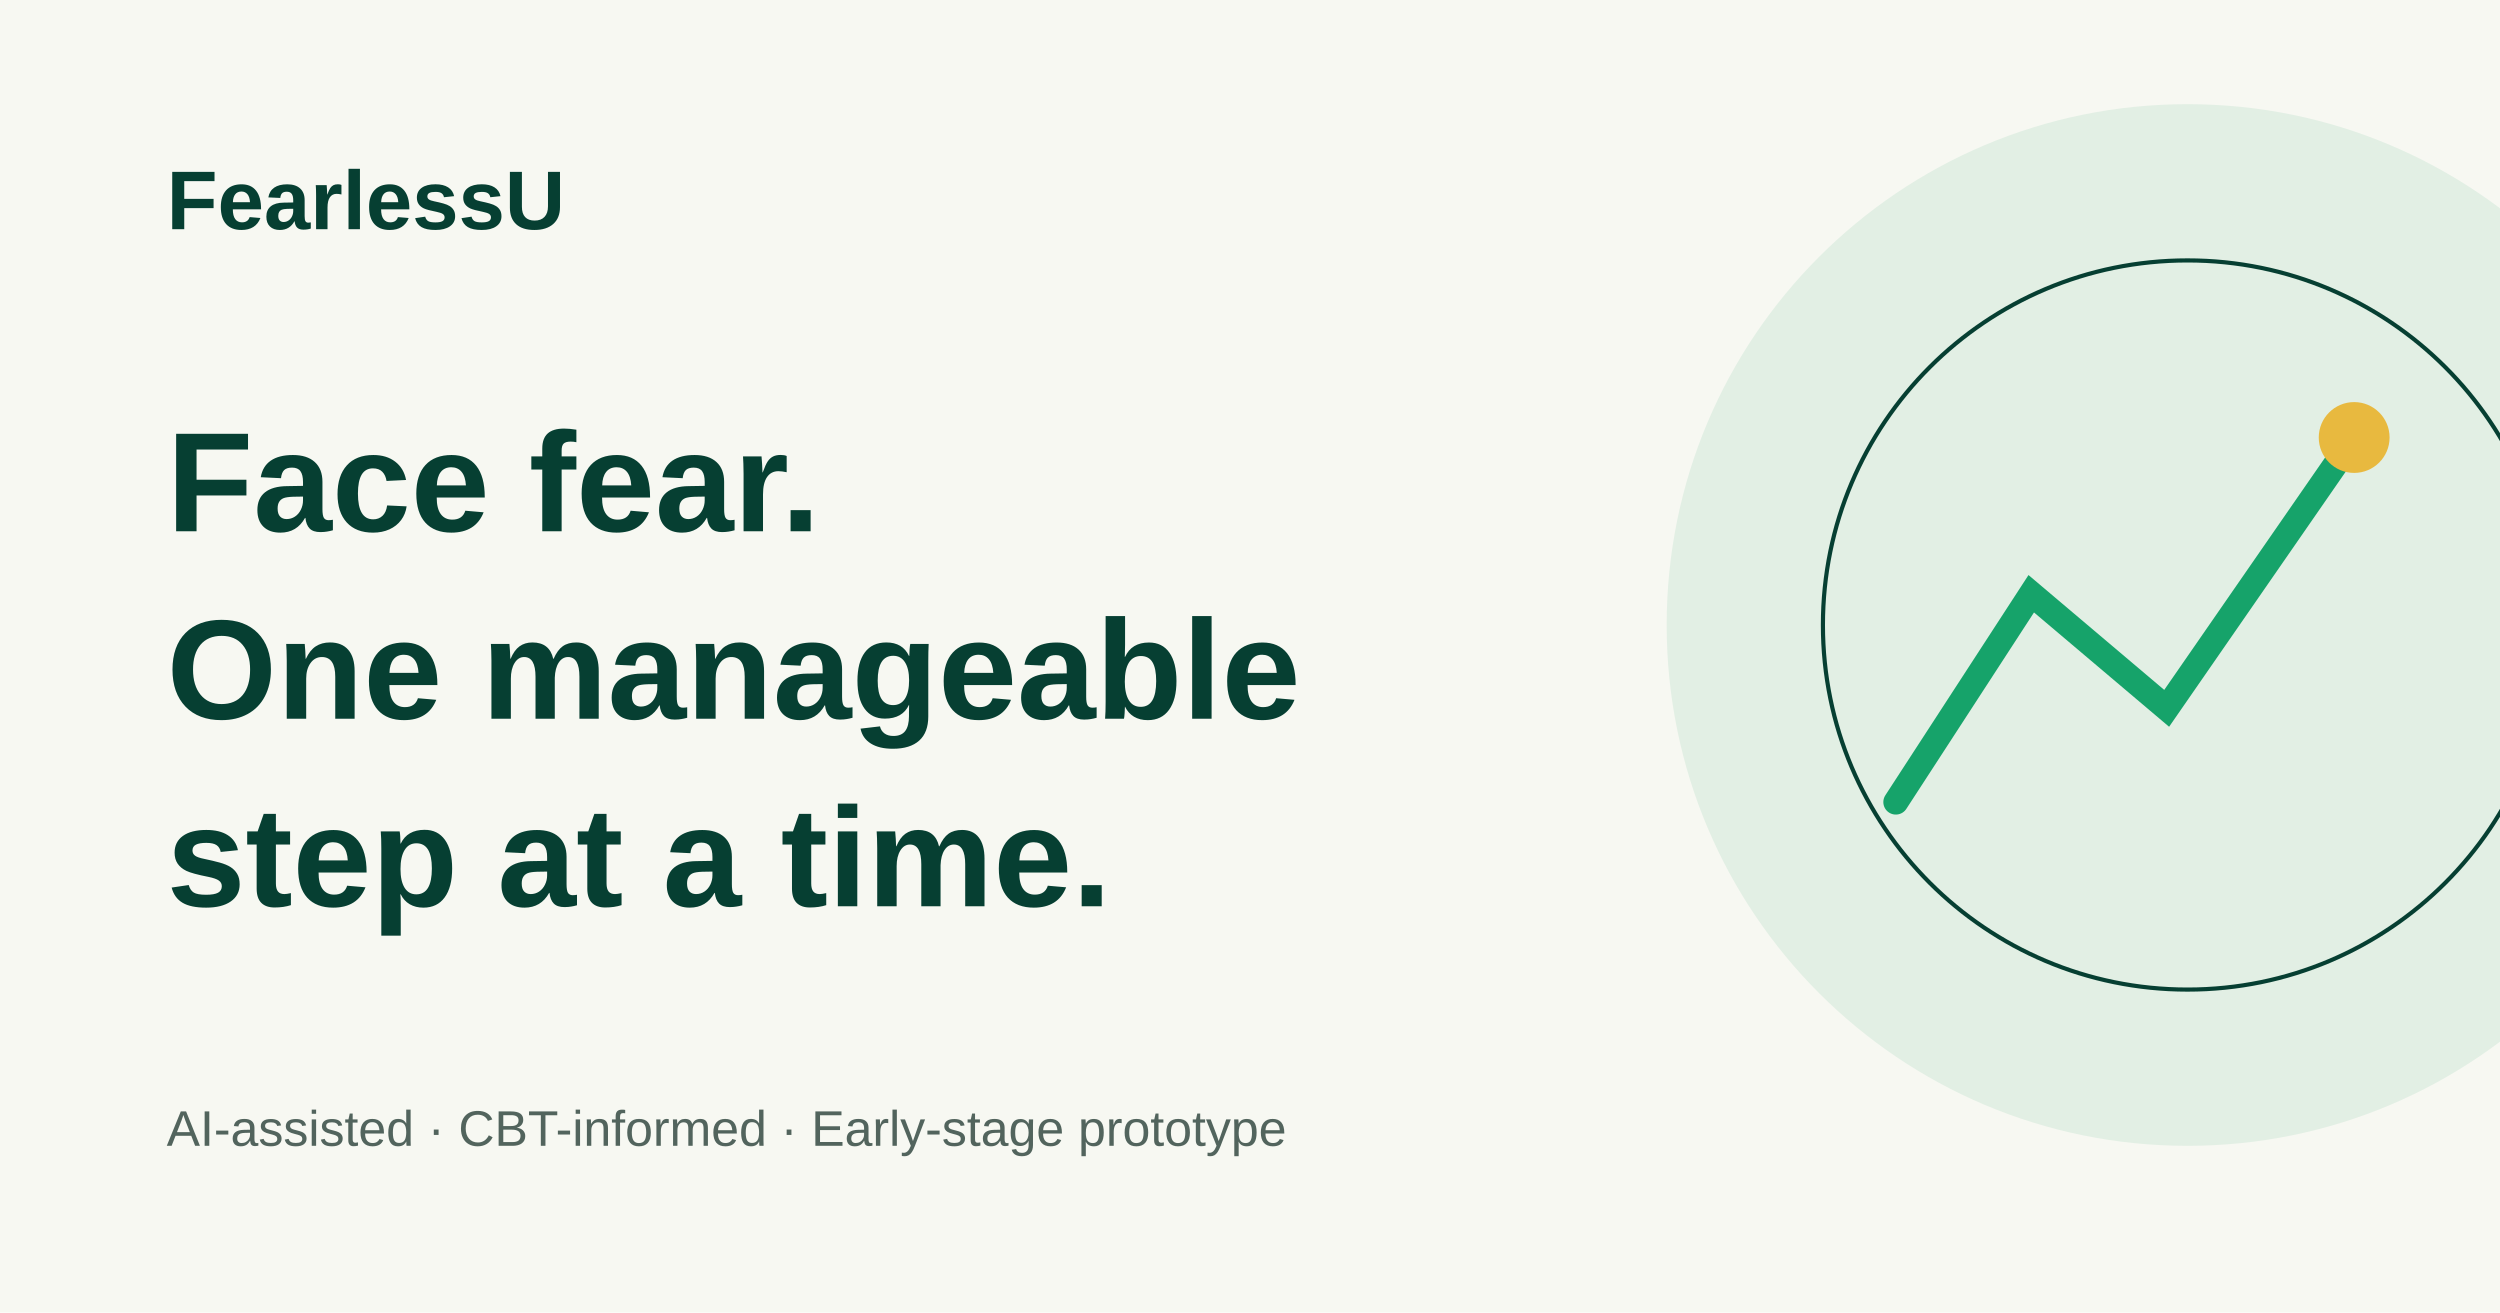
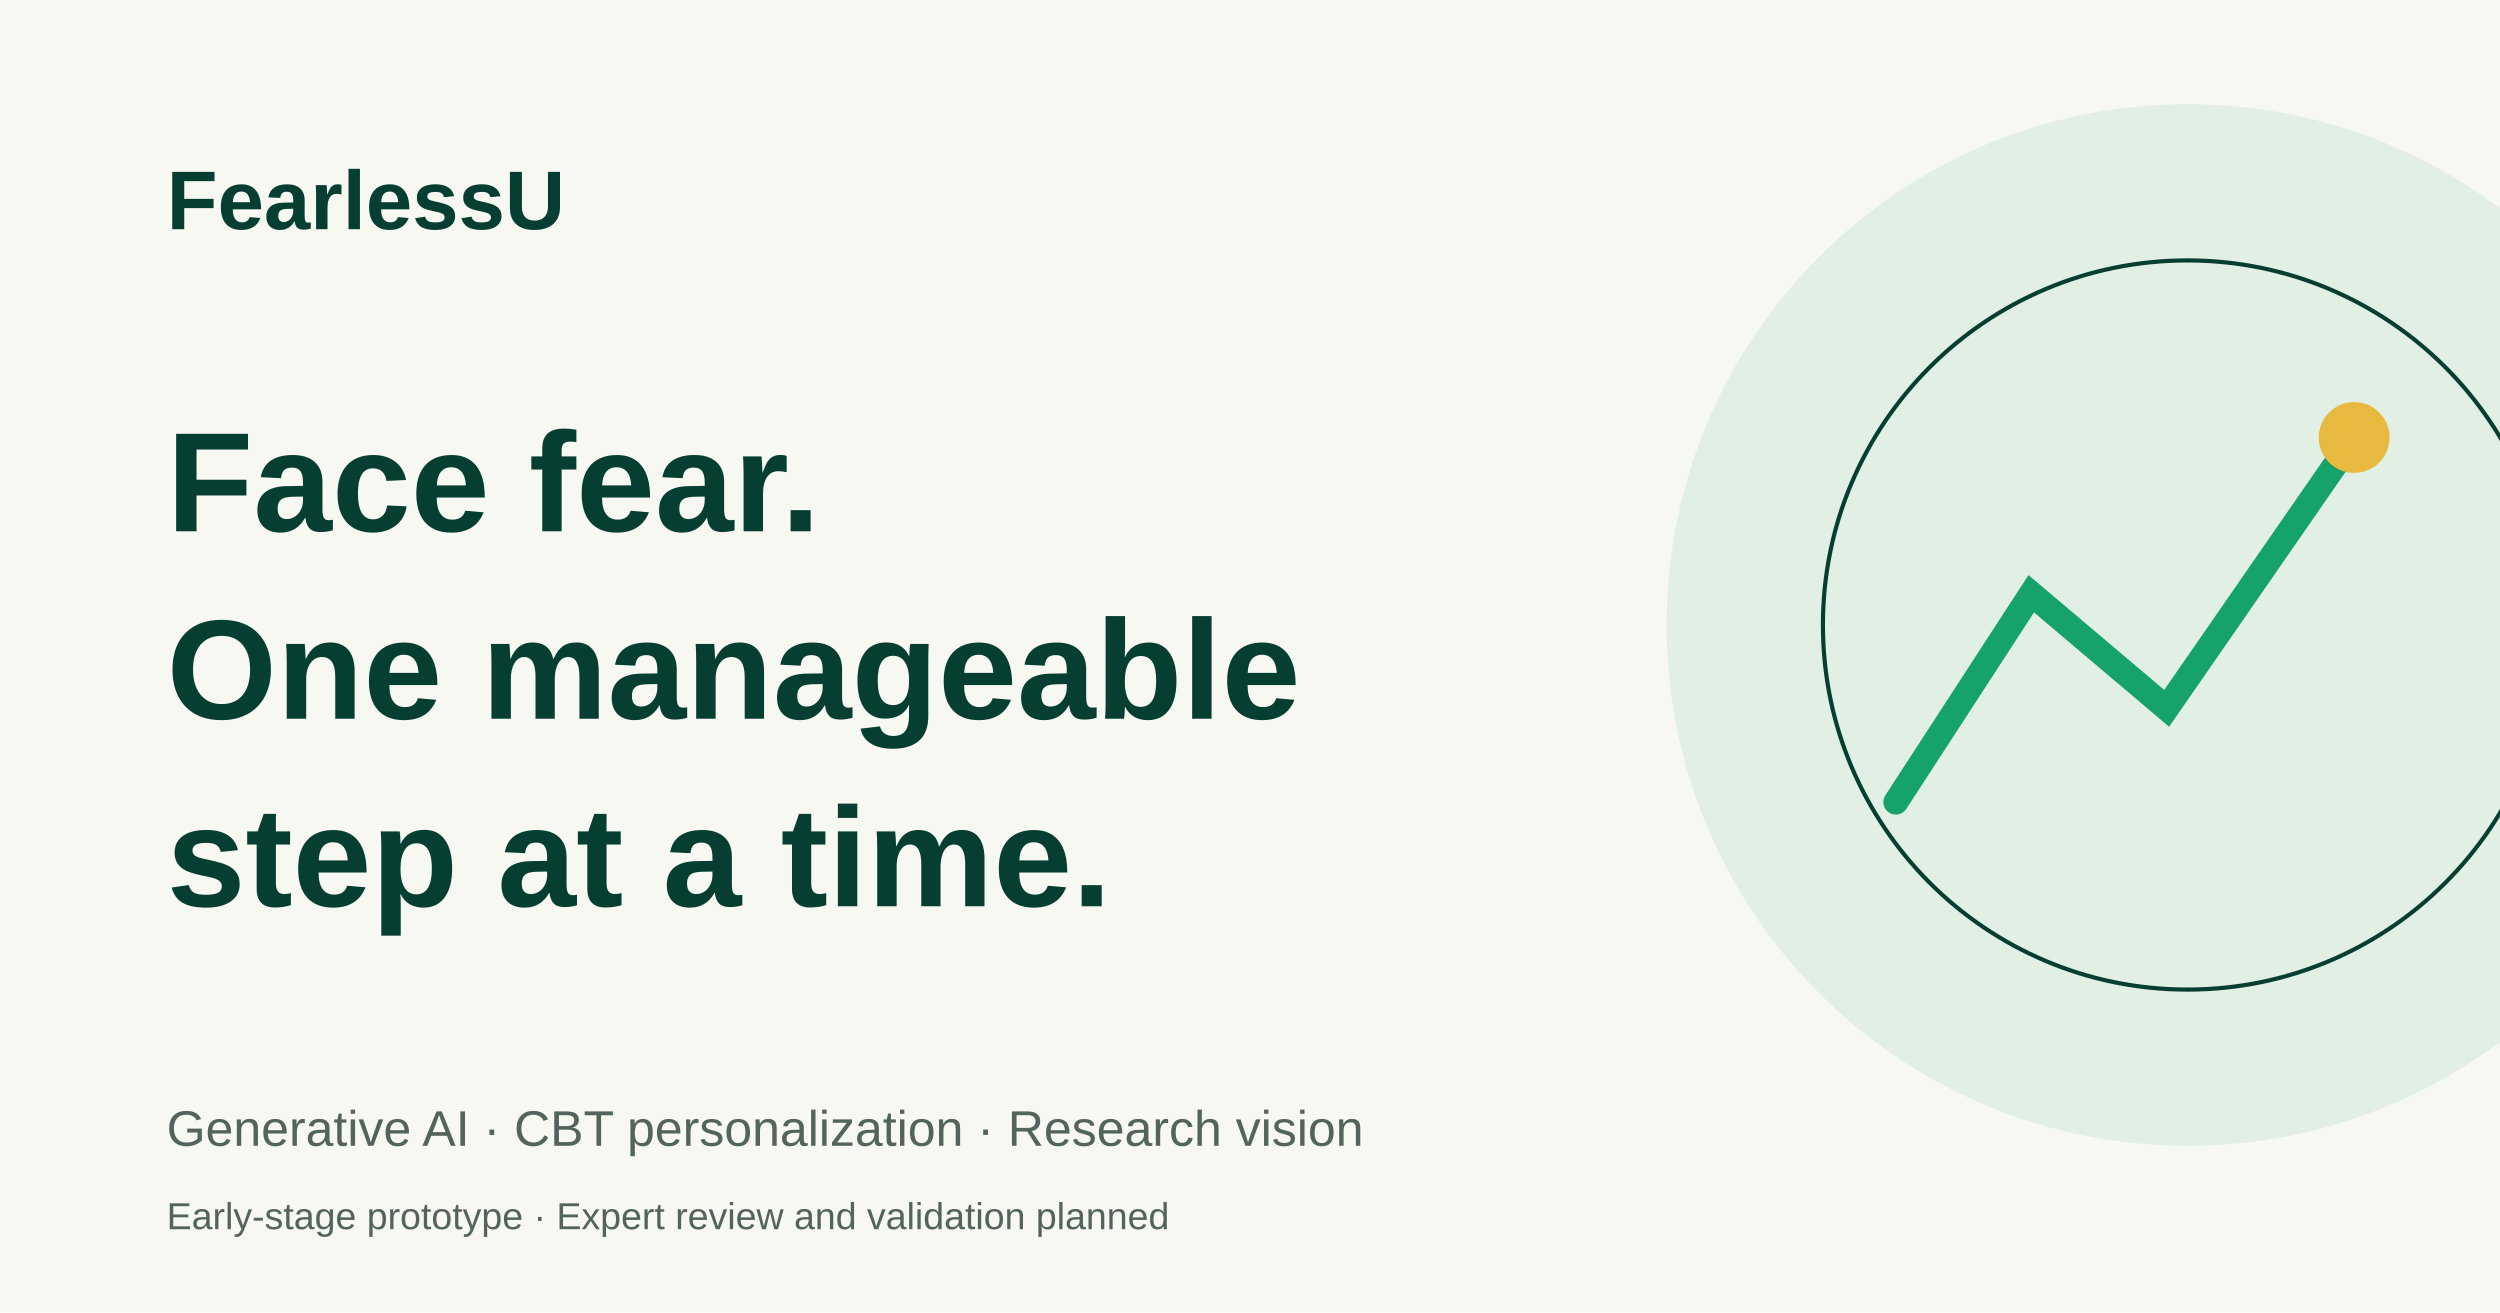
<svg xmlns="http://www.w3.org/2000/svg" viewBox="0 0 1200 630">
  <rect width="1200" height="630" fill="#F7F8F2" />
  <circle cx="1050" cy="300" r="250" fill="#E2EFE4" />
  <circle cx="1050" cy="300" r="175" fill="none" stroke="#063F32" stroke-width="2" />
  <path d="m910 385 65-100 65 55 90-130" fill="none" stroke="#16A36A" stroke-width="12" stroke-linecap="round" />
  <circle cx="1130" cy="210" r="17" fill="#E8B93F" />
  <text x="80" y="110" fill="#063F32" font-size="40" font-family="Arial,sans-serif" font-weight="bold">FearlessU</text>
  <text x="80" y="255" fill="#063F32" font-size="68" font-family="Arial,sans-serif" font-weight="bold">Face fear.</text>
  <text x="80" y="345" fill="#063F32" font-size="68" font-family="Arial,sans-serif" font-weight="bold">One manageable</text>
  <text x="80" y="435" fill="#063F32" font-size="68" font-family="Arial,sans-serif" font-weight="bold">step at a time.</text>
-   <text x="80" y="550" fill="#52645D" font-size="24" font-family="Arial,sans-serif">AI-assisted · CBT-informed · Early-stage prototype</text>
+   <text x="80" y="550" fill="#52645D" font-size="24" font-family="Arial,sans-serif">Generative AI · CBT personalization · Research vision</text>
+   <text x="80" y="590" fill="#52645D" font-size="18" font-family="Arial,sans-serif">Early-stage prototype · Expert review and validation planned</text>
</svg>
